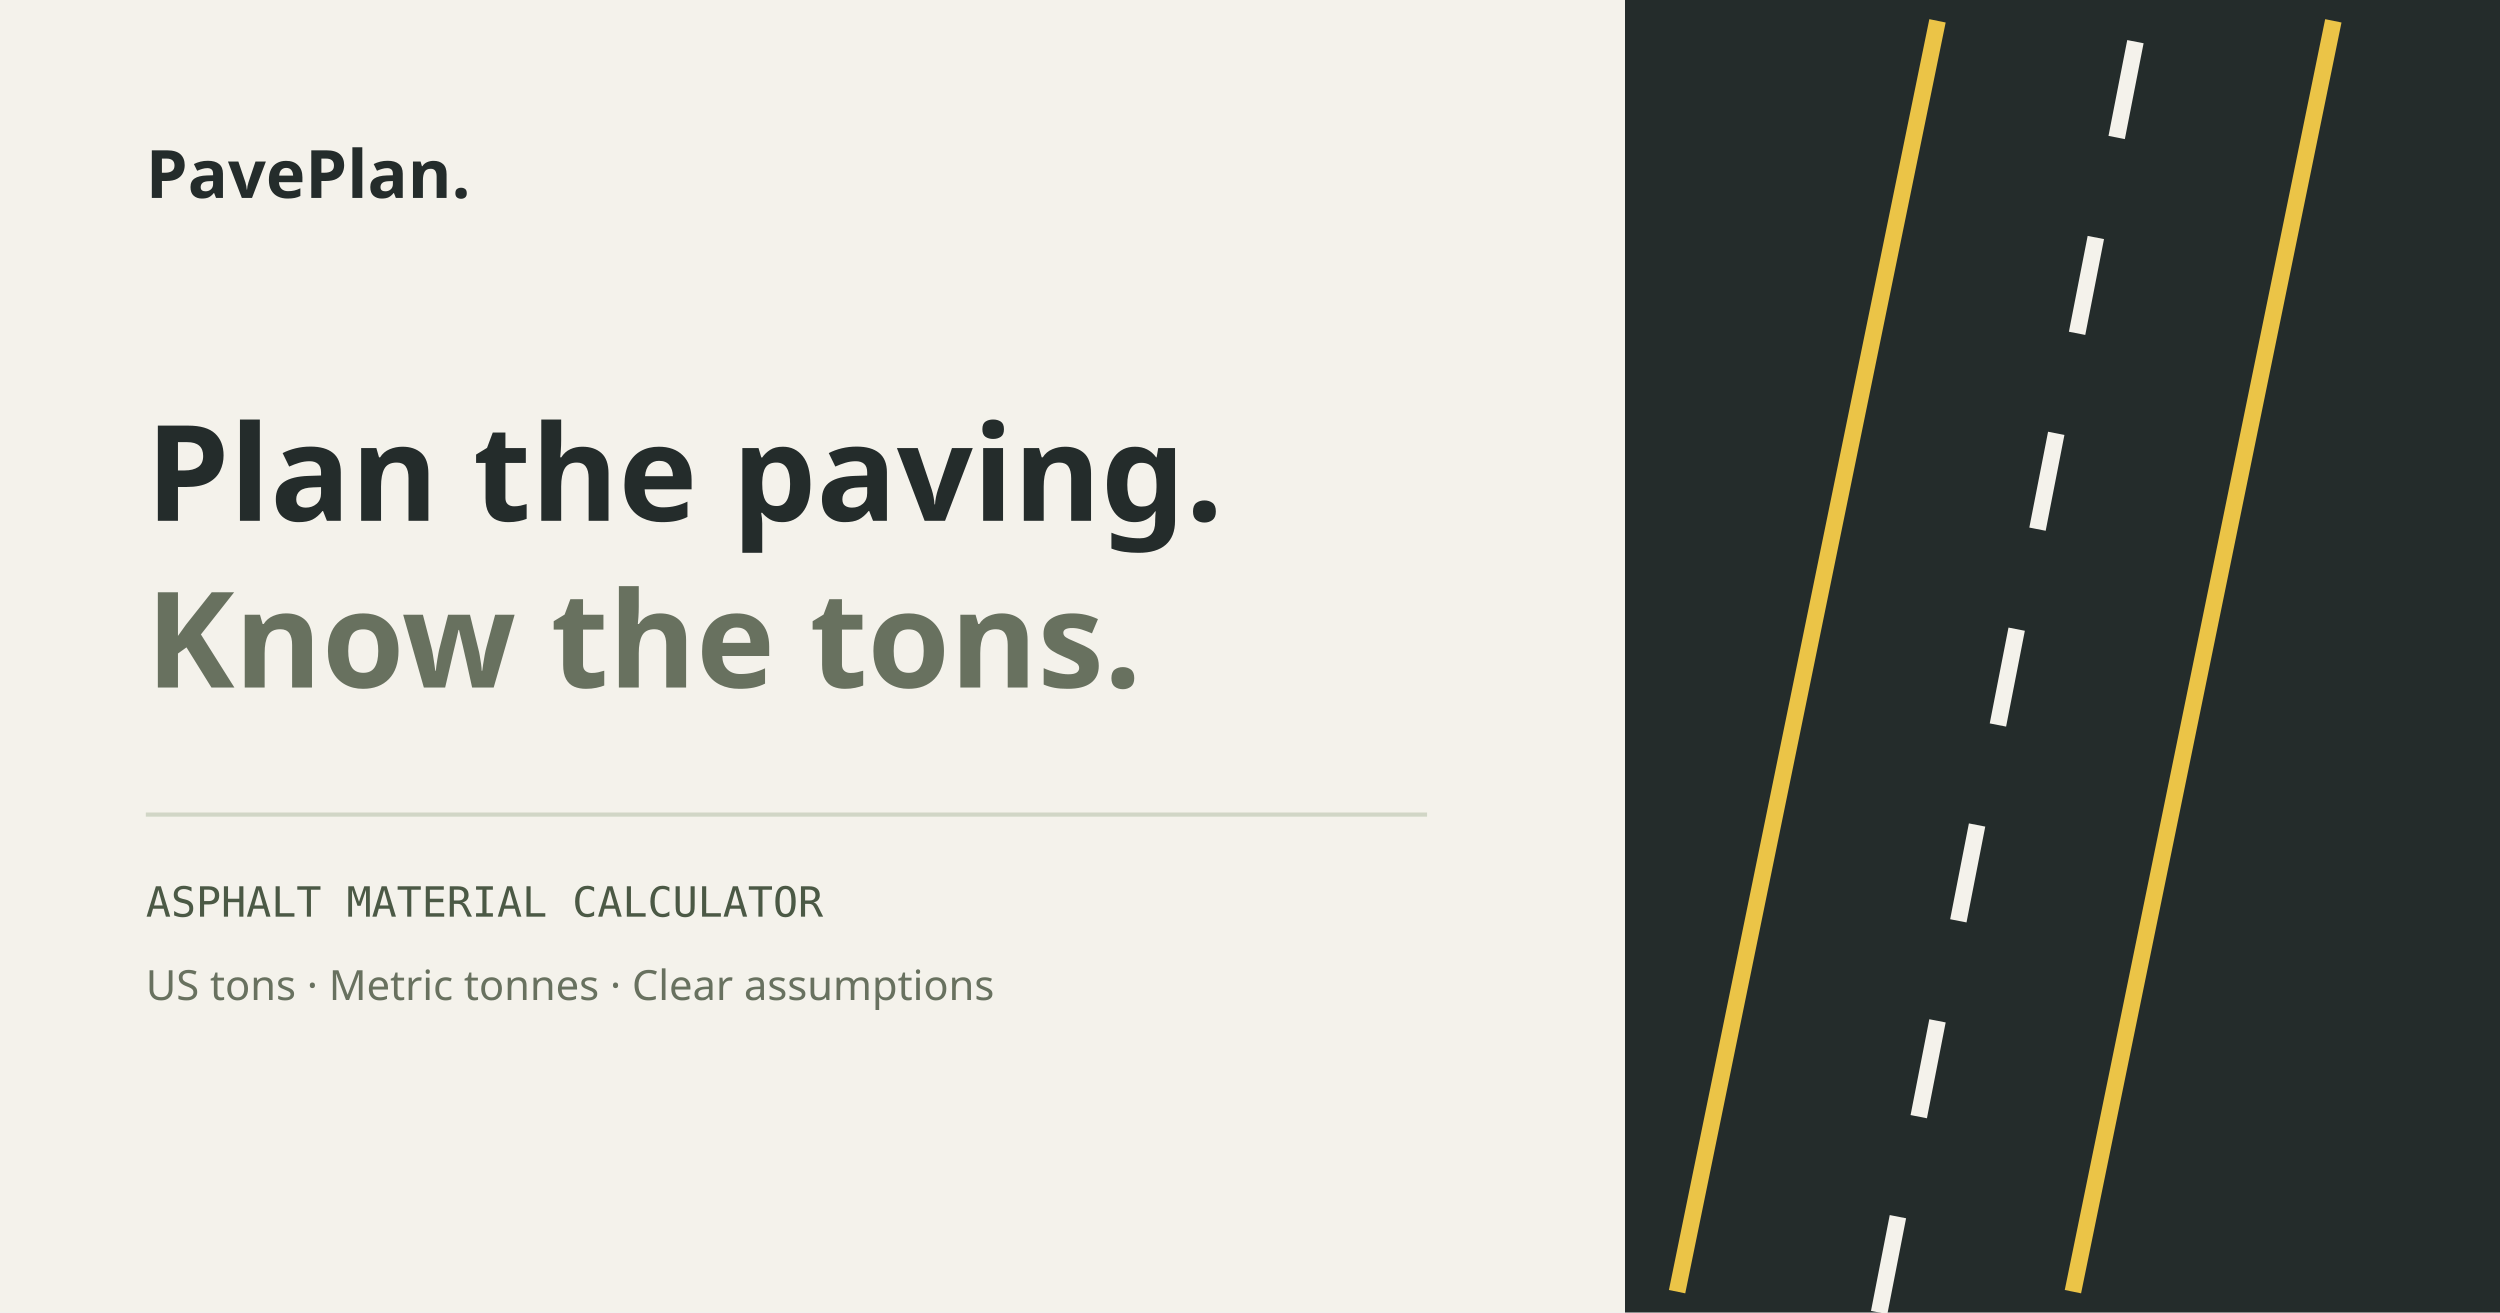
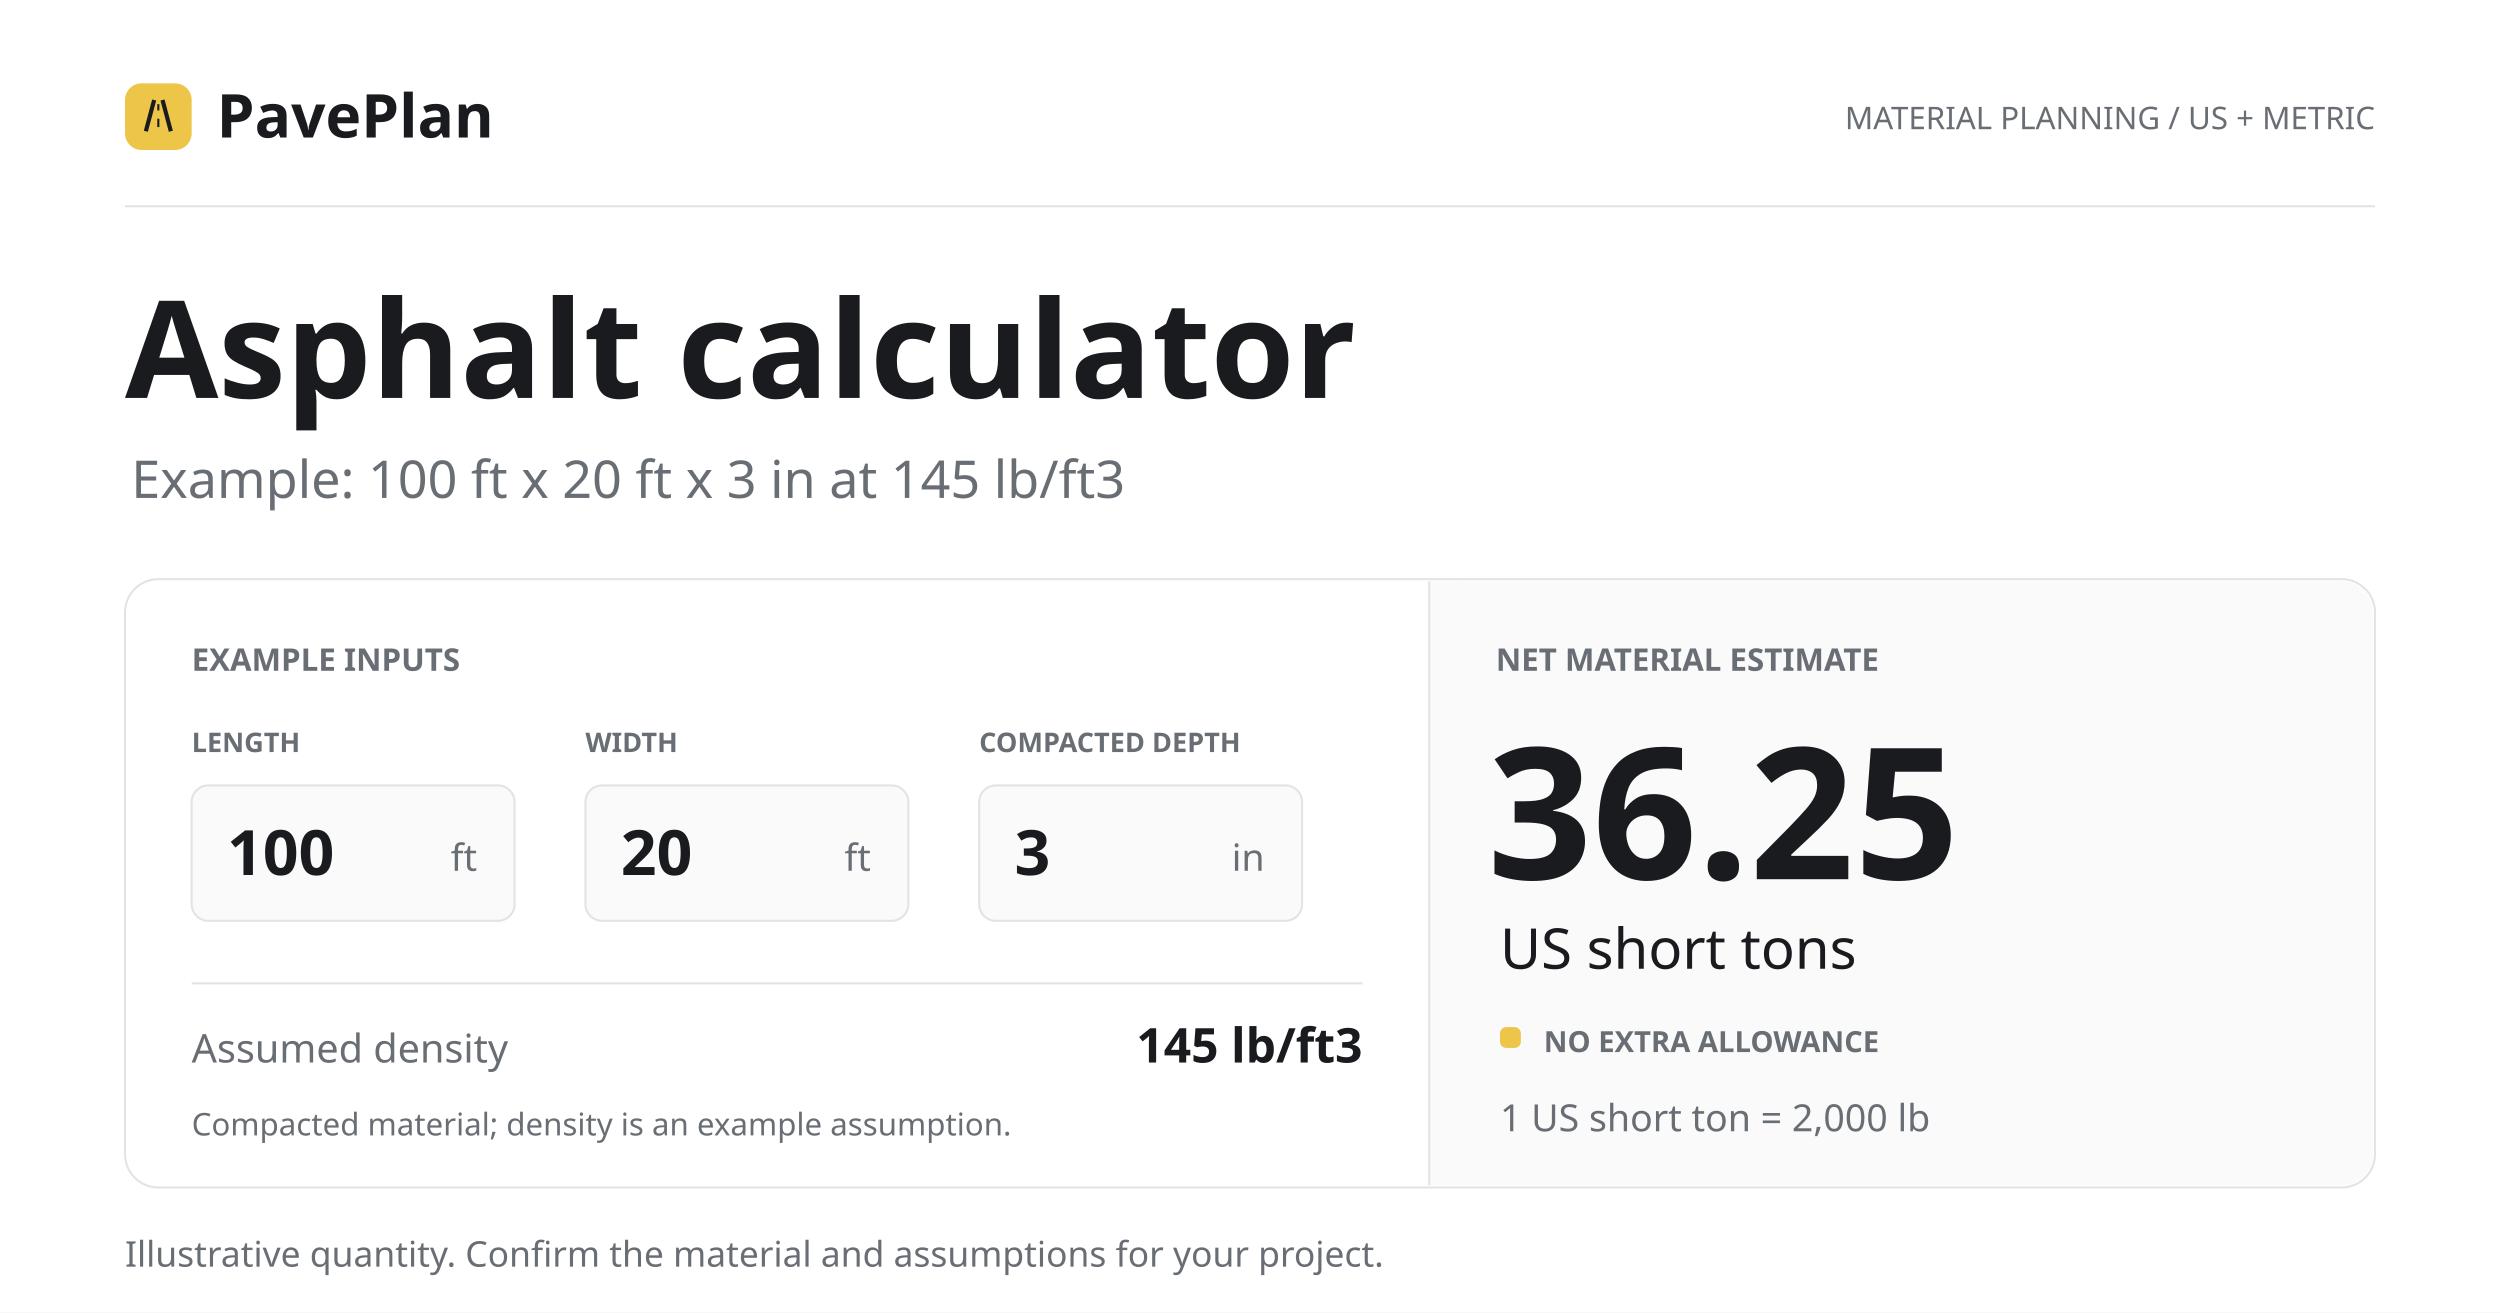
<svg xmlns="http://www.w3.org/2000/svg" width="1200" height="630" viewBox="0 0 1200 630">
-   <rect width="1200" height="630" fill="#f4f2eb" />
-   <path d="M780 0h420v630H780Z" fill="#242c2b" />
-   <path d="m805 620 125-610m65 610 125-610" stroke="#ebc447" stroke-width="8" />
-   <path d="m902 630 9-46m10-48 9-46m10-48 9-46m10-48 9-46m10-48 9-46m10-48 9-46m10-48 9-46" stroke="#f4f2eb" stroke-width="8" />
-   <text x="70" y="95" font-family="sans-serif" font-size="32" font-weight="700" fill="#242c2b">PavePlan.</text>
-   <text x="70" y="250" font-family="sans-serif" font-size="64" font-weight="700" fill="#242c2b">Plan the paving.</text>
-   <text x="70" y="330" font-family="sans-serif" font-size="64" font-weight="700" fill="#68715f">Know the tons.</text>
-   <rect x="70" y="390" width="615" height="2" fill="#d1d6c6" />
-   <text x="70" y="440" font-family="monospace" font-size="20" fill="#4b5945">ASPHALT MATERIAL CALCULATOR</text>
-   <text x="70" y="480" font-family="sans-serif" font-size="20" fill="#68715f">US tons · Metric tonnes · Clear assumptions</text>
+   <rect width="1200" height="630" fill="#ffffff" />
+   <rect x="60" y="40" width="32" height="32" rx="8" fill="#edc549" />
+   <path d="M70 63 L74 48" fill="none" stroke="#191b1e" stroke-width="2" />
+   <path d="M82 63 L78 48" fill="none" stroke="#191b1e" stroke-width="2" />
+   <path d="M76 61 L76 57" fill="none" stroke="#191b1e" stroke-width="1" />
+   <path d="M76 53 L76 50" fill="none" stroke="#191b1e" stroke-width="1" />
+   <text x="104" y="66" font-family="Segoe UI, sans-serif" font-size="29" font-weight="700" fill="#191b1e">PavePlan</text>
+   <text x="1140" y="62" font-family="Segoe UI, sans-serif" font-size="15" font-weight="400" fill="#696e75" text-anchor="end">MATERIAL PLANNING / US + METRIC</text>
+   <path d="M60 99 L1140 99" fill="none" stroke="#e1e3e6" stroke-width="1" />
+   <text x="60" y="191" font-family="Segoe UI, sans-serif" font-size="65" font-weight="700" fill="#191b1e">Asphalt calculator</text>
+   <text x="63" y="239" font-family="Segoe UI, sans-serif" font-size="25" font-weight="400" fill="#696e75">Example: 100 ft x 20 ft x 3 in at 145 lb/ft3</text>
+   <rect x="60" y="278" width="1080" height="292" rx="16" fill="white" stroke="#e1e3e6" stroke-width="1" />
+   <rect x="686" y="279" width="453" height="290" rx="15" fill="#fafafa" />
+   <rect x="686" y="279" width="15" height="290" rx="0" fill="#fafafa" />
+   <path d="M686 279 L686 569" fill="none" stroke="#e1e3e6" stroke-width="1" />
+   <text x="92" y="322" font-family="Segoe UI, sans-serif" font-size="15" font-weight="700" fill="#696e75">EXAMPLE INPUTS</text>
+   <text x="92" y="361" font-family="Segoe UI, sans-serif" font-size="13" font-weight="700" fill="#696e75">LENGTH</text>
+   <rect x="92" y="377" width="155" height="65" rx="8" fill="#fafafa" stroke="#e1e3e6" stroke-width="1" />
+   <text x="109" y="420" font-family="Segoe UI, sans-serif" font-size="30" font-weight="700" fill="#191b1e">100</text>
+   <text x="229" y="418" font-family="Segoe UI, sans-serif" font-size="18" font-weight="400" fill="#696e75" text-anchor="end">ft</text>
+   <text x="281" y="361" font-family="Segoe UI, sans-serif" font-size="13" font-weight="700" fill="#696e75">WIDTH</text>
+   <rect x="281" y="377" width="155" height="65" rx="8" fill="#fafafa" stroke="#e1e3e6" stroke-width="1" />
+   <text x="298" y="420" font-family="Segoe UI, sans-serif" font-size="30" font-weight="700" fill="#191b1e">20</text>
+   <text x="418" y="418" font-family="Segoe UI, sans-serif" font-size="18" font-weight="400" fill="#696e75" text-anchor="end">ft</text>
+   <text x="470" y="361" font-family="Segoe UI, sans-serif" font-size="13" font-weight="700" fill="#696e75">COMPACTED DEPTH</text>
+   <rect x="470" y="377" width="155" height="65" rx="8" fill="#fafafa" stroke="#e1e3e6" stroke-width="1" />
+   <text x="487" y="420" font-family="Segoe UI, sans-serif" font-size="30" font-weight="700" fill="#191b1e">3</text>
+   <text x="607" y="418" font-family="Segoe UI, sans-serif" font-size="18" font-weight="400" fill="#696e75" text-anchor="end">in</text>
+   <path d="M92 472 L654 472" fill="none" stroke="#e1e3e6" stroke-width="1" />
+   <text x="92" y="510" font-family="Segoe UI, sans-serif" font-size="19" font-weight="400" fill="#696e75">Assumed density</text>
+   <text x="654" y="510" font-family="Segoe UI, sans-serif" font-size="23" font-weight="700" fill="#191b1e" text-anchor="end">145 lb/ft3</text>
+   <text x="92" y="545" font-family="Segoe UI, sans-serif" font-size="15" font-weight="400" fill="#696e75">Compacted material; density is an example assumption.</text>
+   <text x="718" y="322" font-family="Segoe UI, sans-serif" font-size="15" font-weight="700" fill="#696e75">NET MATERIAL ESTIMATE</text>
+   <text x="714" y="422" font-family="Segoe UI, sans-serif" font-size="88" font-weight="700" fill="#191b1e">36.25</text>
+   <text x="720" y="465" font-family="Segoe UI, sans-serif" font-size="27" font-weight="400" fill="#191b1e">US short tons</text>
+   <rect x="720" y="493" width="10" height="10" rx="3" fill="#edc549" />
+   <text x="741" y="505" font-family="Segoe UI, sans-serif" font-size="14" font-weight="700" fill="#696e75">NO EXTRA ALLOWANCE</text>
+   <text x="720" y="543" font-family="Segoe UI, sans-serif" font-size="18" font-weight="400" fill="#696e75">1 US short ton = 2,000 lb</text>
+   <text x="60" y="608" font-family="Segoe UI, sans-serif" font-size="17" font-weight="400" fill="#696e75">Illustrative quantity. Confirm the material and assumptions for your project.</text>
</svg>
